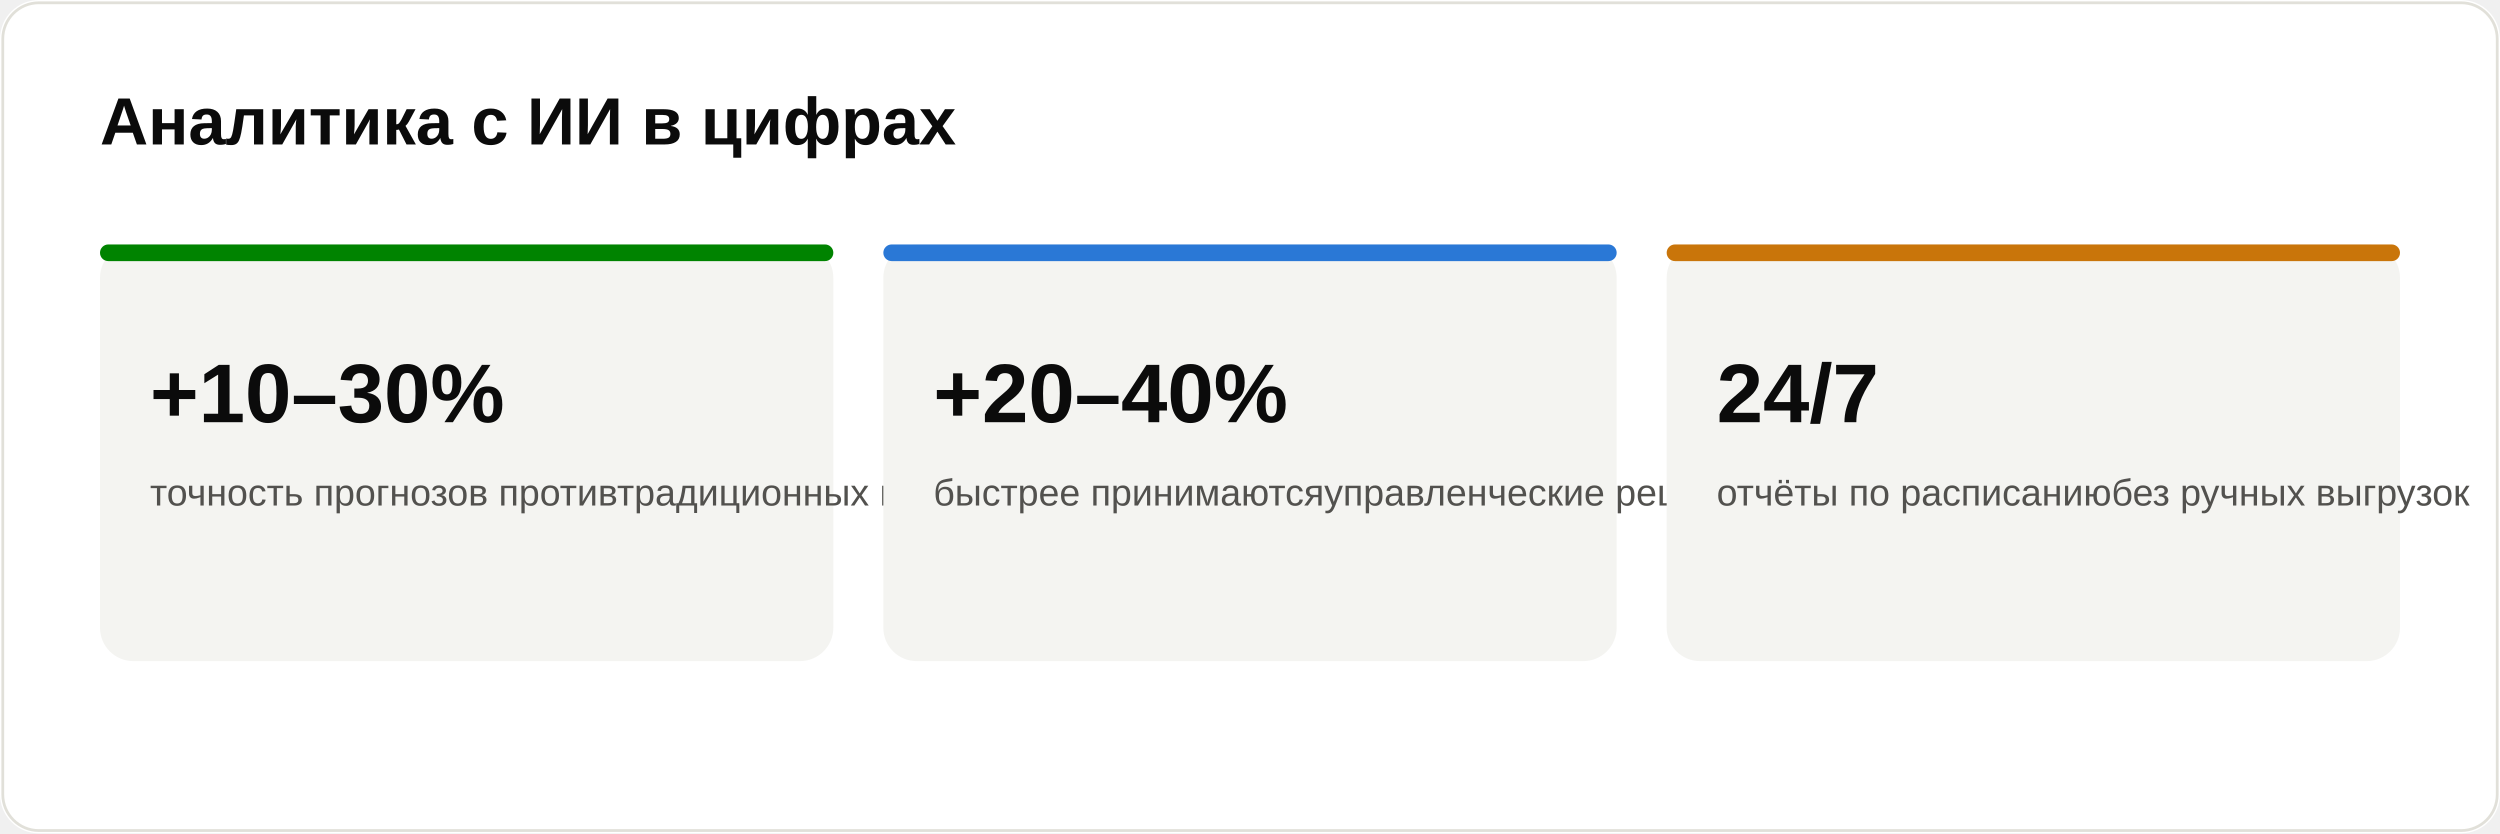
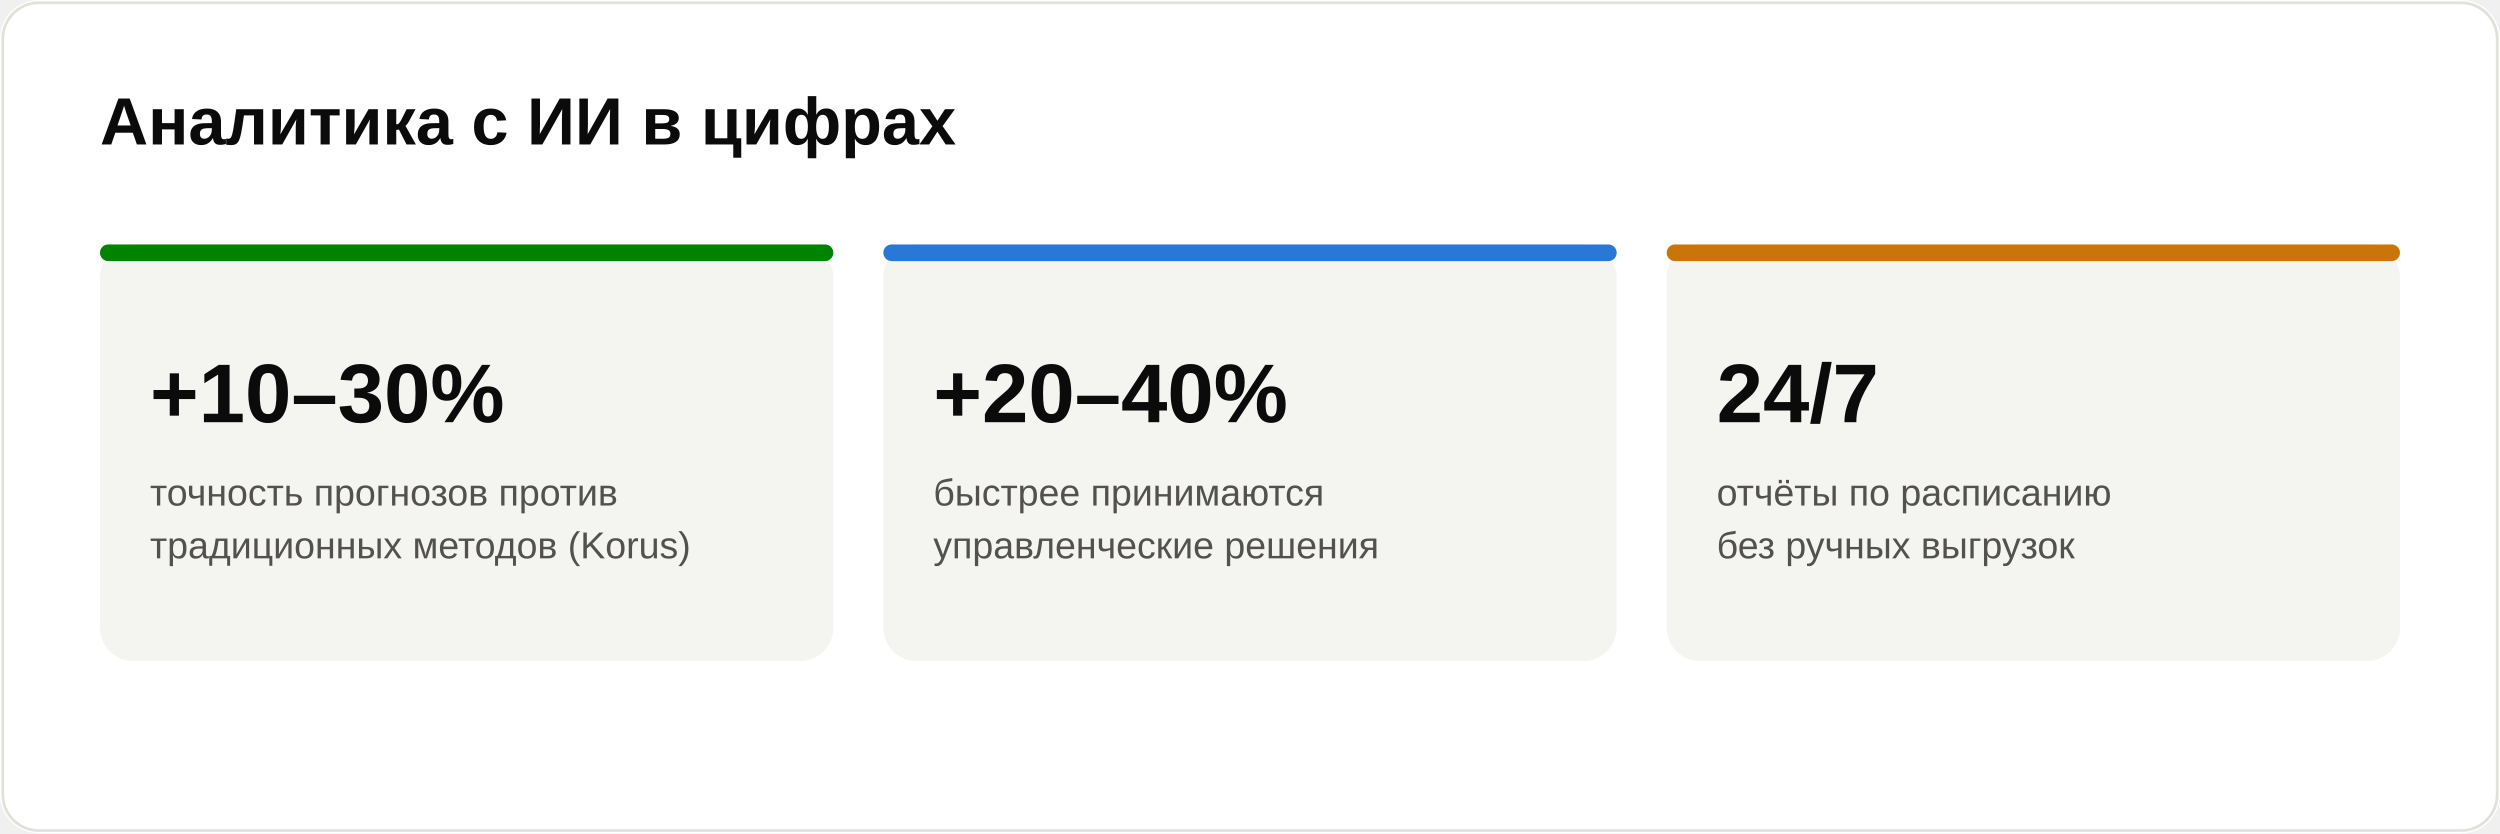
<svg xmlns="http://www.w3.org/2000/svg" viewBox="0 0 900 300" font-family="system-ui,-apple-system,'Segoe UI',Arial,sans-serif" role="img" aria-label="Аналитика с ИИ в цифрах">
  <rect width="900" height="300" fill="#ffffff" rx="14" />
  <rect x="1" y="1" width="898" height="298" fill="none" stroke="#e1e0d9" rx="13" />
  <text x="36" y="52" font-size="24" font-weight="700" fill="#0b0b0b">Аналитика с ИИ в цифрах</text>
  <rect x="36" y="88" width="264" height="150" fill="#f4f4f1" rx="12" />
  <rect x="36" y="88" width="264" height="6" fill="#008300" rx="3" />
  <text x="54" y="152" font-size="30" font-weight="800" fill="#0b0b0b">+10–30%</text>
-   <text x="54" y="182" font-size="13.5" fill="#52514e">точность прогнозов против
- традиционных методов (Korus)</text>
+   <text x="54" y="182" font-size="13.5" fill="#52514e">точность прогнозов против</text>
+   <text x="54" y="201" font-size="13.5" fill="#52514e">традиционных методов (Korus)</text>
  <rect x="318" y="88" width="264" height="150" fill="#f4f4f1" rx="12" />
  <rect x="318" y="88" width="264" height="6" fill="#2a78d6" rx="3" />
  <text x="336" y="152" font-size="30" font-weight="800" fill="#0b0b0b">+20–40%</text>
-   <text x="336" y="182" font-size="13.5" fill="#52514e">быстрее принимаются
- управленческие решения</text>
+   <text x="336" y="182" font-size="13.5" fill="#52514e">быстрее принимаются</text>
+   <text x="336" y="201" font-size="13.5" fill="#52514e">управленческие решения</text>
  <rect x="600" y="88" width="264" height="150" fill="#f4f4f1" rx="12" />
  <rect x="600" y="88" width="264" height="6" fill="#c9750a" rx="3" />
  <text x="618" y="152" font-size="30" font-weight="800" fill="#0b0b0b">24/7</text>
-   <text x="618" y="182" font-size="13.5" fill="#52514e">отчёты по расписанию
- без ручных выгрузок</text>
+   <text x="618" y="182" font-size="13.5" fill="#52514e">отчёты по расписанию</text>
+   <text x="618" y="201" font-size="13.5" fill="#52514e">без ручных выгрузок</text>
</svg>
